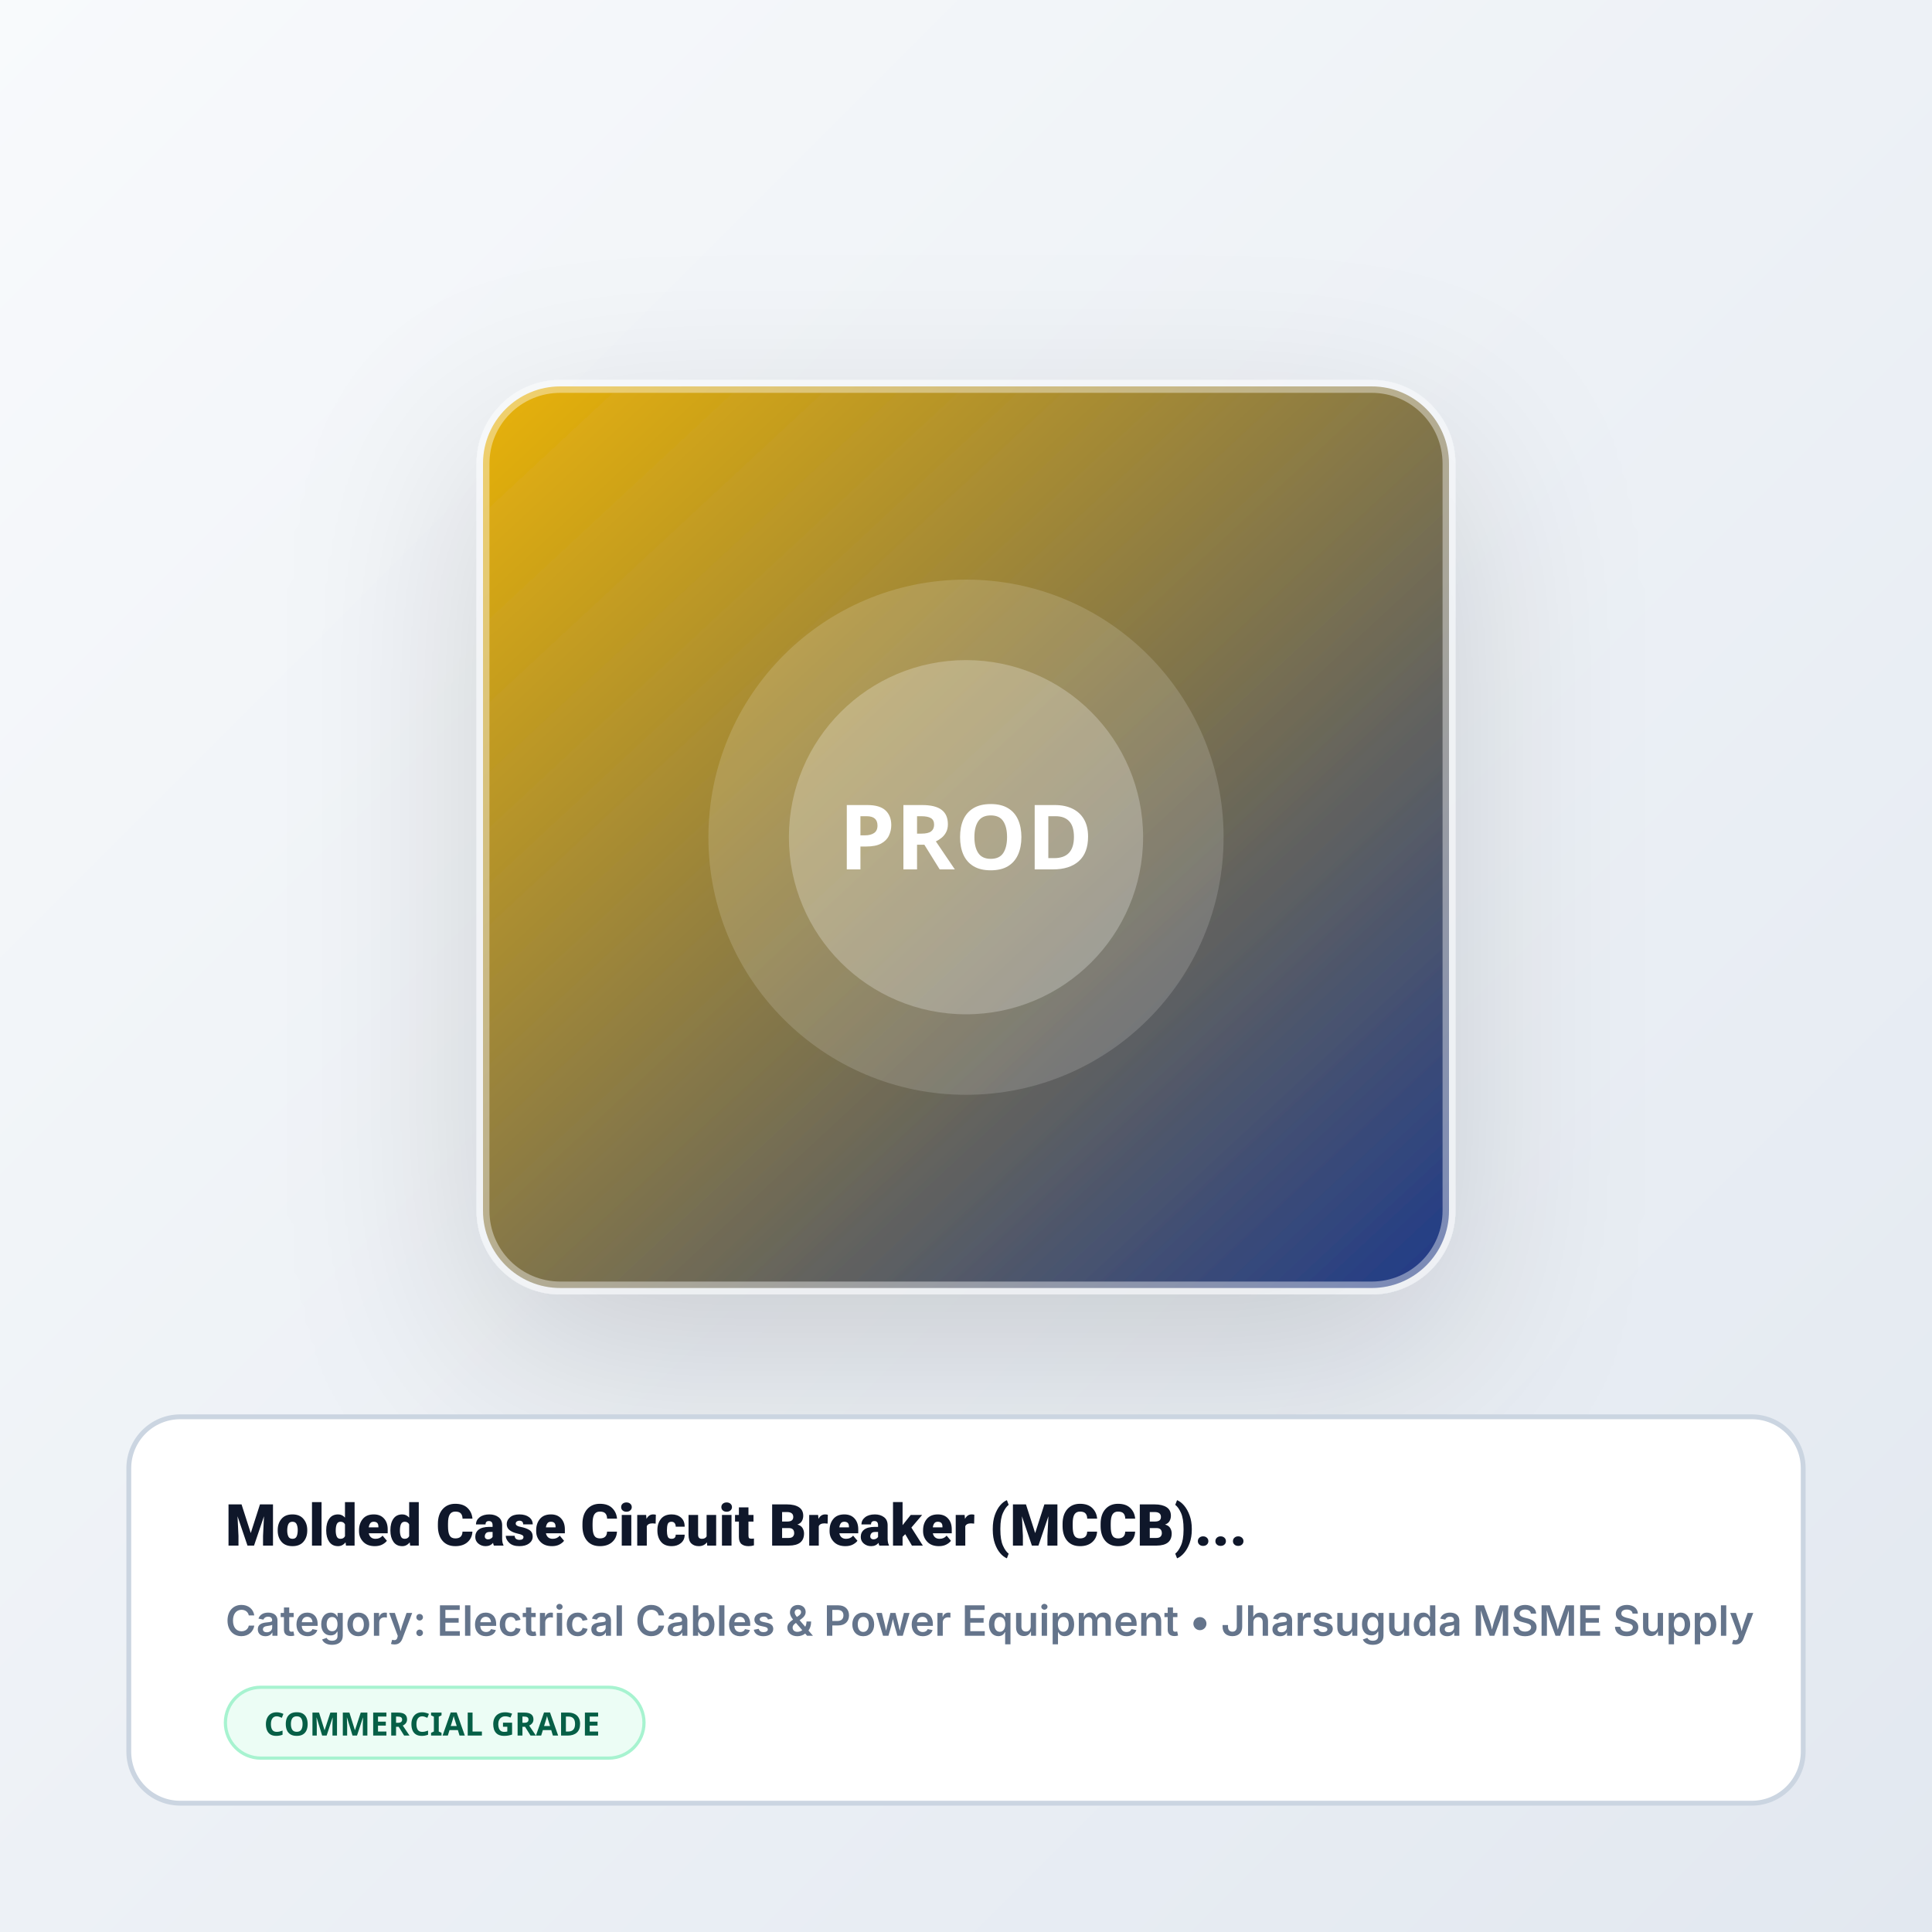
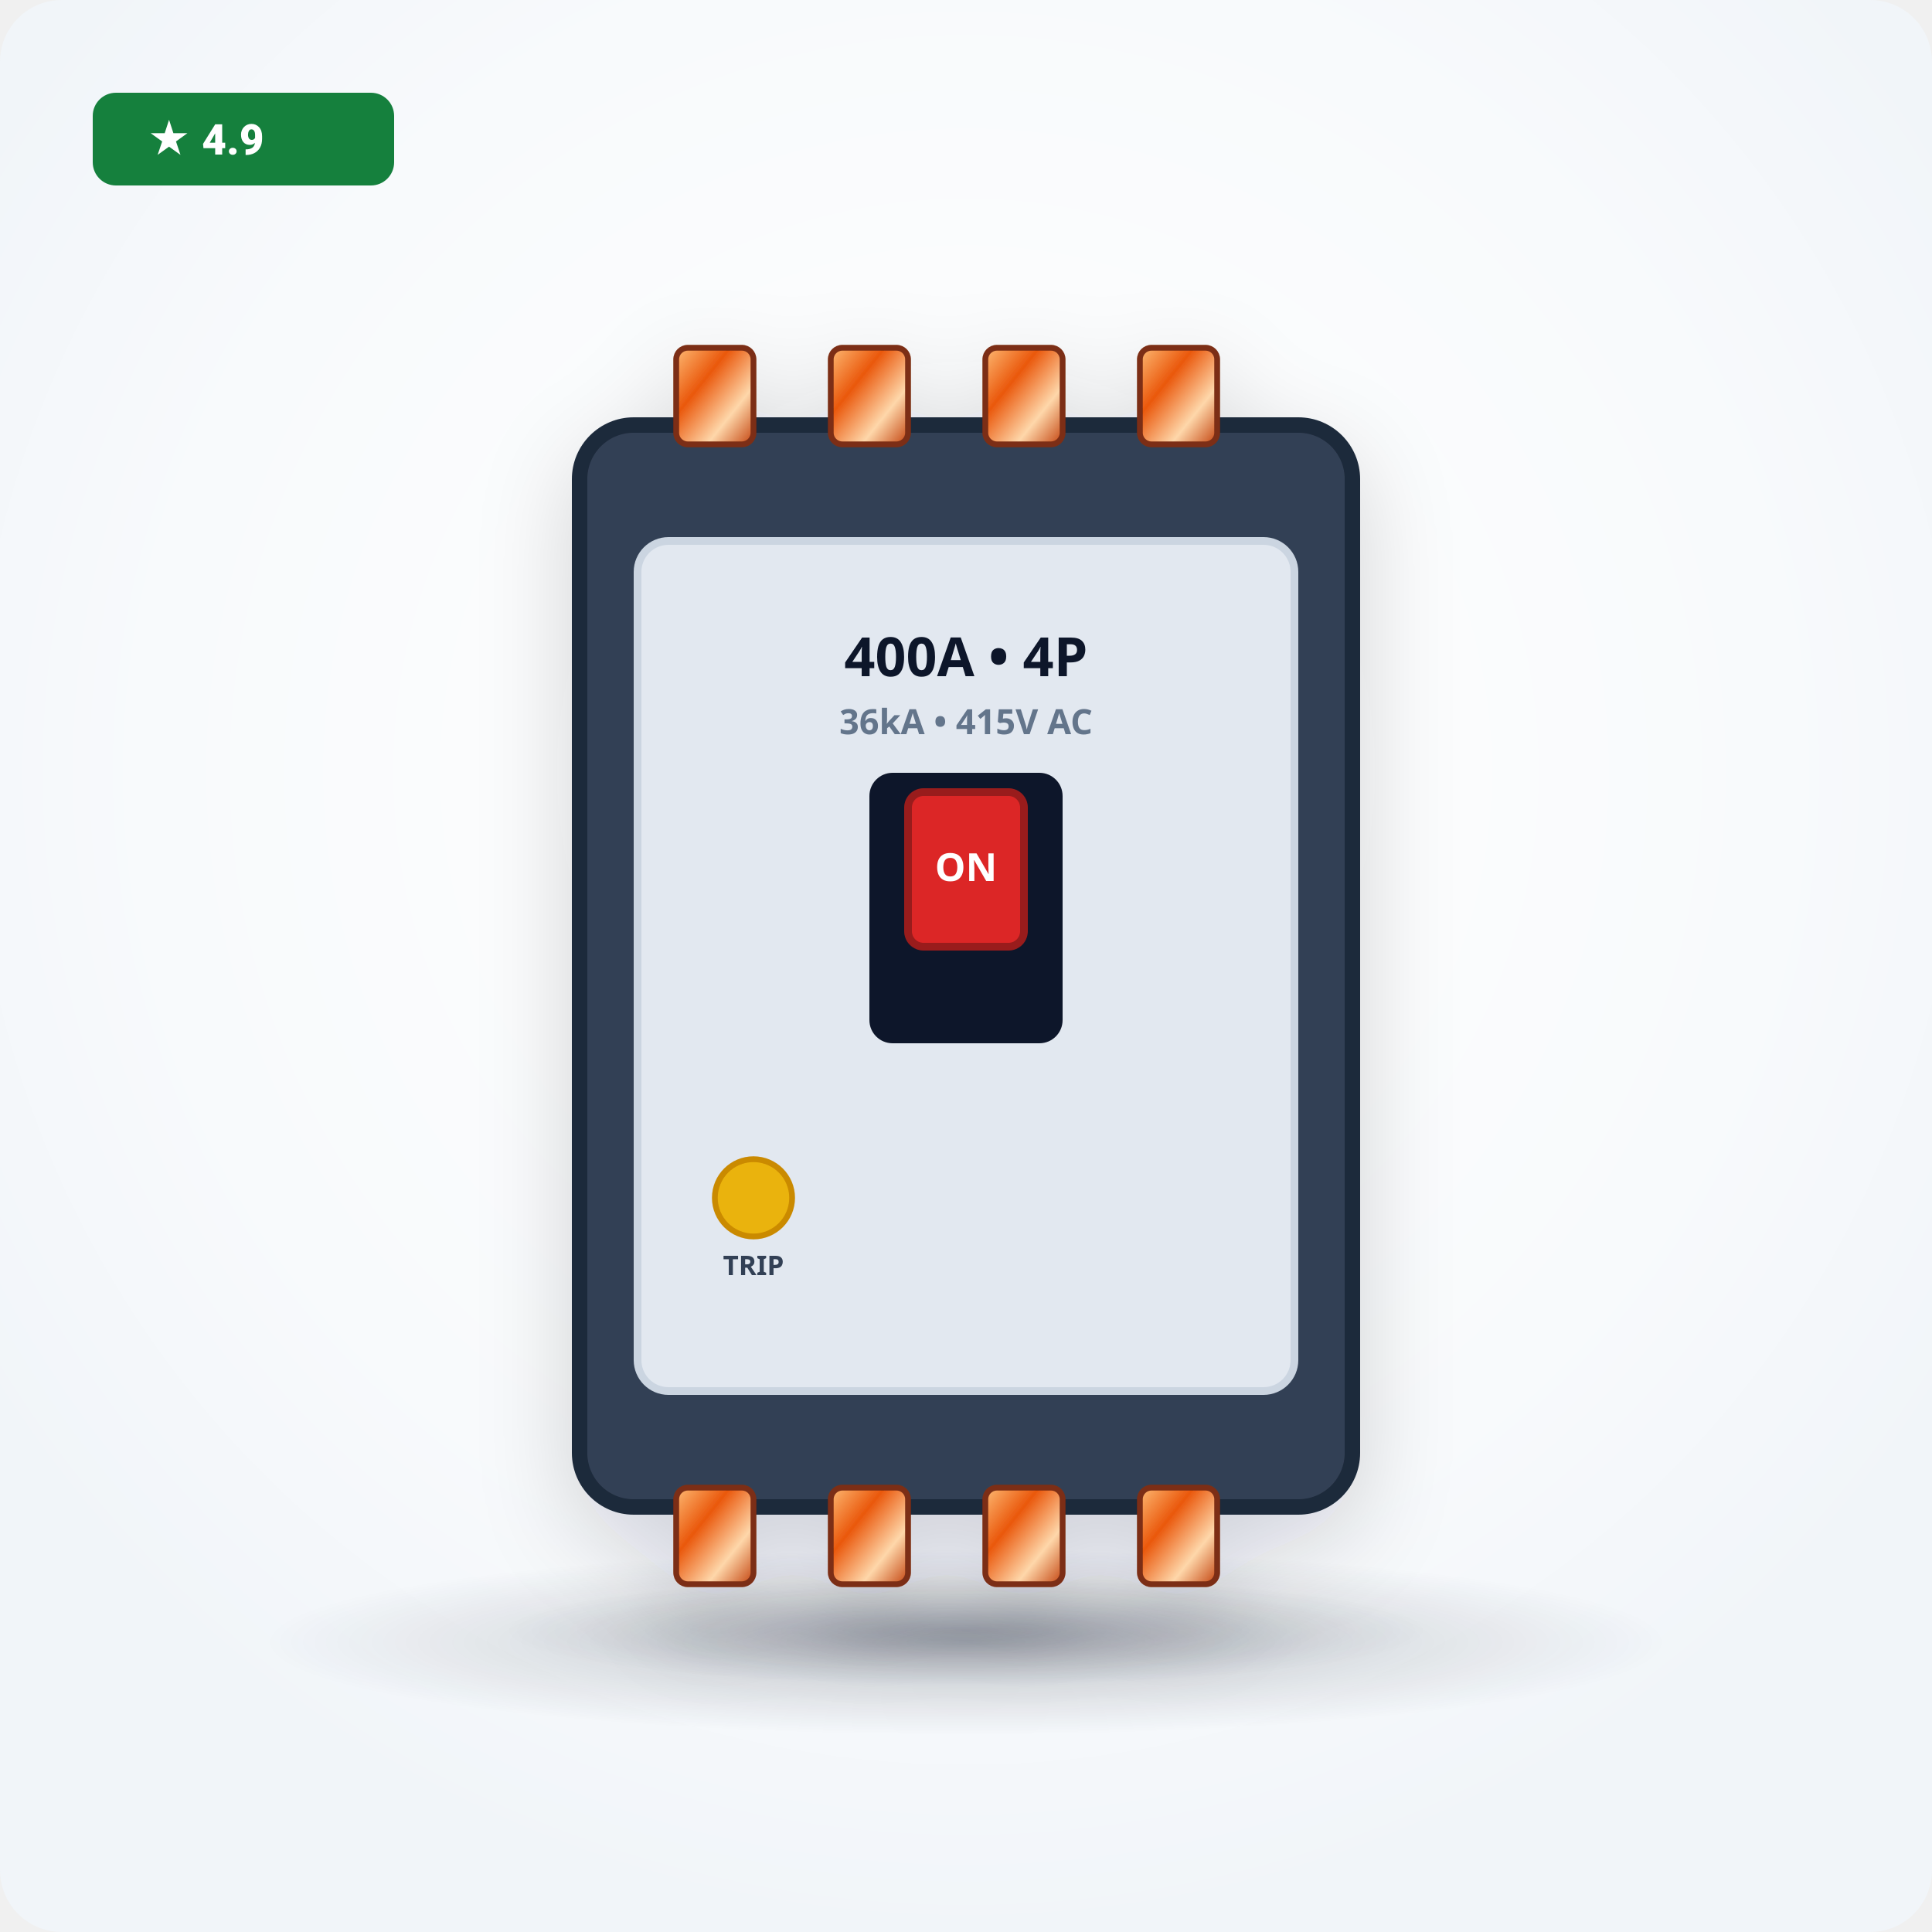
- <svg xmlns="http://www.w3.org/2000/svg" viewBox="0 0 600 600" width="600" height="600">
+ <svg xmlns="http://www.w3.org/2000/svg" viewBox="0 0 500 500" width="500" height="500">
  <defs>
-     <linearGradient id="pbg" x1="0%" y1="0%" x2="100%" y2="100%">
-       <stop offset="0%" stop-color="#f8fafc" />
-       <stop offset="100%" stop-color="#e2e8f0" />
+     <radialGradient id="studioBg" cx="50%" cy="40%" r="60%">
+       <stop offset="0%" stop-color="#ffffff" />
+       <stop offset="70%" stop-color="#f8fafc" />
+       <stop offset="100%" stop-color="#f1f5f9" />
+     </radialGradient>
+     <radialGradient id="contactShadow" cx="50%" cy="50%" r="50%">
+       <stop offset="0%" stop-color="rgba(15, 23, 42, 0.28)" />
+       <stop offset="50%" stop-color="rgba(15, 23, 42, 0.12)" />
+       <stop offset="100%" stop-color="rgba(15, 23, 42, 0)" />
+     </radialGradient>
+     <linearGradient id="chromeGrad" x1="0%" y1="0%" x2="100%" y2="100%">
+       <stop offset="0%" stop-color="#f1f5f9" />
+       <stop offset="25%" stop-color="#94a3b8" />
+       <stop offset="50%" stop-color="#ffffff" />
+       <stop offset="75%" stop-color="#64748b" />
+       <stop offset="100%" stop-color="#cbd5e1" />
    </linearGradient>
-     <linearGradient id="pgrad" x1="0%" y1="0%" x2="100%" y2="100%">
-       <stop offset="0%" stop-color="#eab308" />
-       <stop offset="100%" stop-color="#1e3a8a" />
+     <linearGradient id="copperGrad" x1="0%" y1="0%" x2="100%" y2="100%">
+       <stop offset="0%" stop-color="#fdba74" />
+       <stop offset="35%" stop-color="#ea580c" />
+       <stop offset="70%" stop-color="#fed7aa" />
+       <stop offset="100%" stop-color="#c2410c" />
    </linearGradient>
+     <linearGradient id="darkMetal" x1="0%" y1="0%" x2="0%" y2="100%">
+       <stop offset="0%" stop-color="#475569" />
+       <stop offset="50%" stop-color="#1e293b" />
+       <stop offset="100%" stop-color="#0f172a" />
+     </linearGradient>
+     <linearGradient id="toolBlue" x1="0%" y1="0%" x2="100%" y2="100%">
+       <stop offset="0%" stop-color="#38bdf8" />
+       <stop offset="40%" stop-color="#0284c7" />
+       <stop offset="100%" stop-color="#0369a1" />
+     </linearGradient>
+     <linearGradient id="safetyOrange" x1="0%" y1="0%" x2="100%" y2="100%">
+       <stop offset="0%" stop-color="#fb923c" />
+       <stop offset="50%" stop-color="#ea580c" />
+       <stop offset="100%" stop-color="#c2410c" />
+     </linearGradient>
+     <linearGradient id="dangerRed" x1="0%" y1="0%" x2="100%" y2="100%">
+       <stop offset="0%" stop-color="#f87171" />
+       <stop offset="50%" stop-color="#dc2626" />
+       <stop offset="100%" stop-color="#991b1b" />
+     </linearGradient>
+     <linearGradient id="cautionYellow" x1="0%" y1="0%" x2="100%" y2="100%">
+       <stop offset="0%" stop-color="#fde047" />
+       <stop offset="40%" stop-color="#eab308" />
+       <stop offset="100%" stop-color="#ca8a04" />
+     </linearGradient>
+     <filter id="softGlow" x="-20%" y="-20%" width="140%" height="140%">
+       <feDropShadow dx="0" dy="8" stdDeviation="12" flood-color="#0f172a" flood-opacity="0.16" />
+     </filter>
  </defs>
-   <rect width="600" height="600" fill="url(#pbg)" />
-   <g transform="translate(150, 120)">
-     <rect width="300" height="280" rx="24" fill="url(#pgrad)" stroke="rgba(255,255,255,0.4)" stroke-width="4" filter="drop-shadow(0 20px 30px rgba(0,0,0,0.15))" />
-     <circle cx="150" cy="140" r="80" fill="rgba(255,255,255,0.15)" />
-     <circle cx="150" cy="140" r="55" fill="rgba(255,255,255,0.25)" />
-     <text x="150" y="150" font-family="sans-serif" font-size="28" font-weight="900" text-anchor="middle" fill="#ffffff">PROD</text>
+   <rect width="500" height="500" rx="16" fill="url(#studioBg)" />
+   <ellipse cx="250" cy="425" rx="180" ry="24" fill="url(#contactShadow)" />
+   <ellipse cx="250" cy="422" rx="120" ry="14" fill="url(#contactShadow)" opacity="0.8" />
+   <g filter="url(#softGlow)">
+     <g transform="translate(120, 60)">
+       <rect x="30" y="50" width="200" height="280" rx="14" fill="#334155" stroke="#1e293b" stroke-width="4" />
+       <rect x="45" y="80" width="170" height="220" rx="8" fill="#e2e8f0" stroke="#cbd5e1" stroke-width="2" />
+       <g fill="url(#copperGrad)" stroke="#7c2d12" stroke-width="1.5">
+         <rect x="55" y="30" width="20" height="25" rx="3" />
+         <rect x="95" y="30" width="20" height="25" rx="3" />
+         <rect x="135" y="30" width="20" height="25" rx="3" />
+         <rect x="175" y="30" width="20" height="25" rx="3" />
+         <rect x="55" y="325" width="20" height="25" rx="3" />
+         <rect x="95" y="325" width="20" height="25" rx="3" />
+         <rect x="135" y="325" width="20" height="25" rx="3" />
+         <rect x="175" y="325" width="20" height="25" rx="3" />
+       </g>
+       <rect x="105" y="140" width="50" height="70" rx="6" fill="#0f172a" />
+       <rect x="115" y="145" width="30" height="40" rx="4" fill="#dc2626" stroke="#991b1b" stroke-width="2" />
+       <text x="130" y="168" font-family="sans-serif" font-size="10" font-weight="900" fill="#ffffff" text-anchor="middle">ON</text>
+       <circle cx="75" cy="250" r="10" fill="#eab308" stroke="#ca8a04" stroke-width="1.5" />
+       <text x="75" y="270" font-family="sans-serif" font-size="7" font-weight="800" fill="#334155" text-anchor="middle">TRIP</text>
+       <text x="130" y="115" font-family="sans-serif" font-size="14" font-weight="900" fill="#0f172a" text-anchor="middle">400A • 4P</text>
+       <text x="130" y="130" font-family="sans-serif" font-size="9" font-weight="700" fill="#64748b" text-anchor="middle">36kA • 415V AC</text>
+     </g>
  </g>
-   <rect x="40" y="440" width="520" height="120" rx="16" fill="#ffffff" stroke="#cbd5e1" stroke-width="1.5" />
-   <text x="70" y="480" font-family="-apple-system, BlinkMacSystemFont, 'Segoe UI', Roboto, sans-serif" font-size="18" font-weight="900" fill="#0f172a">
-     Molded Case Circuit Breaker (MCCB)...
-   </text>
-   <text x="70" y="508" font-family="-apple-system, BlinkMacSystemFont, sans-serif" font-size="13" font-weight="600" fill="#64748b">
-     Category: Electrical Cables &amp; Power Equipment • Jharsuguda MSME Supply
-   </text>
-   <g transform="translate(70, 524)">
-     <rect width="130" height="22" rx="11" fill="#ecfdf5" stroke="#a7f3d0" />
-     <text x="12" y="15" font-family="sans-serif" font-size="10" font-weight="800" fill="#065f46">COMMERCIAL GRADE</text>
+   <g transform="translate(24, 24)">
+     <rect width="78" height="24" rx="6" fill="#15803d" />
+     <text x="14" y="16" font-family="-apple-system, BlinkMacSystemFont, 'Segoe UI', Roboto, sans-serif" font-size="11" font-weight="800" fill="#ffffff">★ 4.9</text>
  </g>
</svg>
